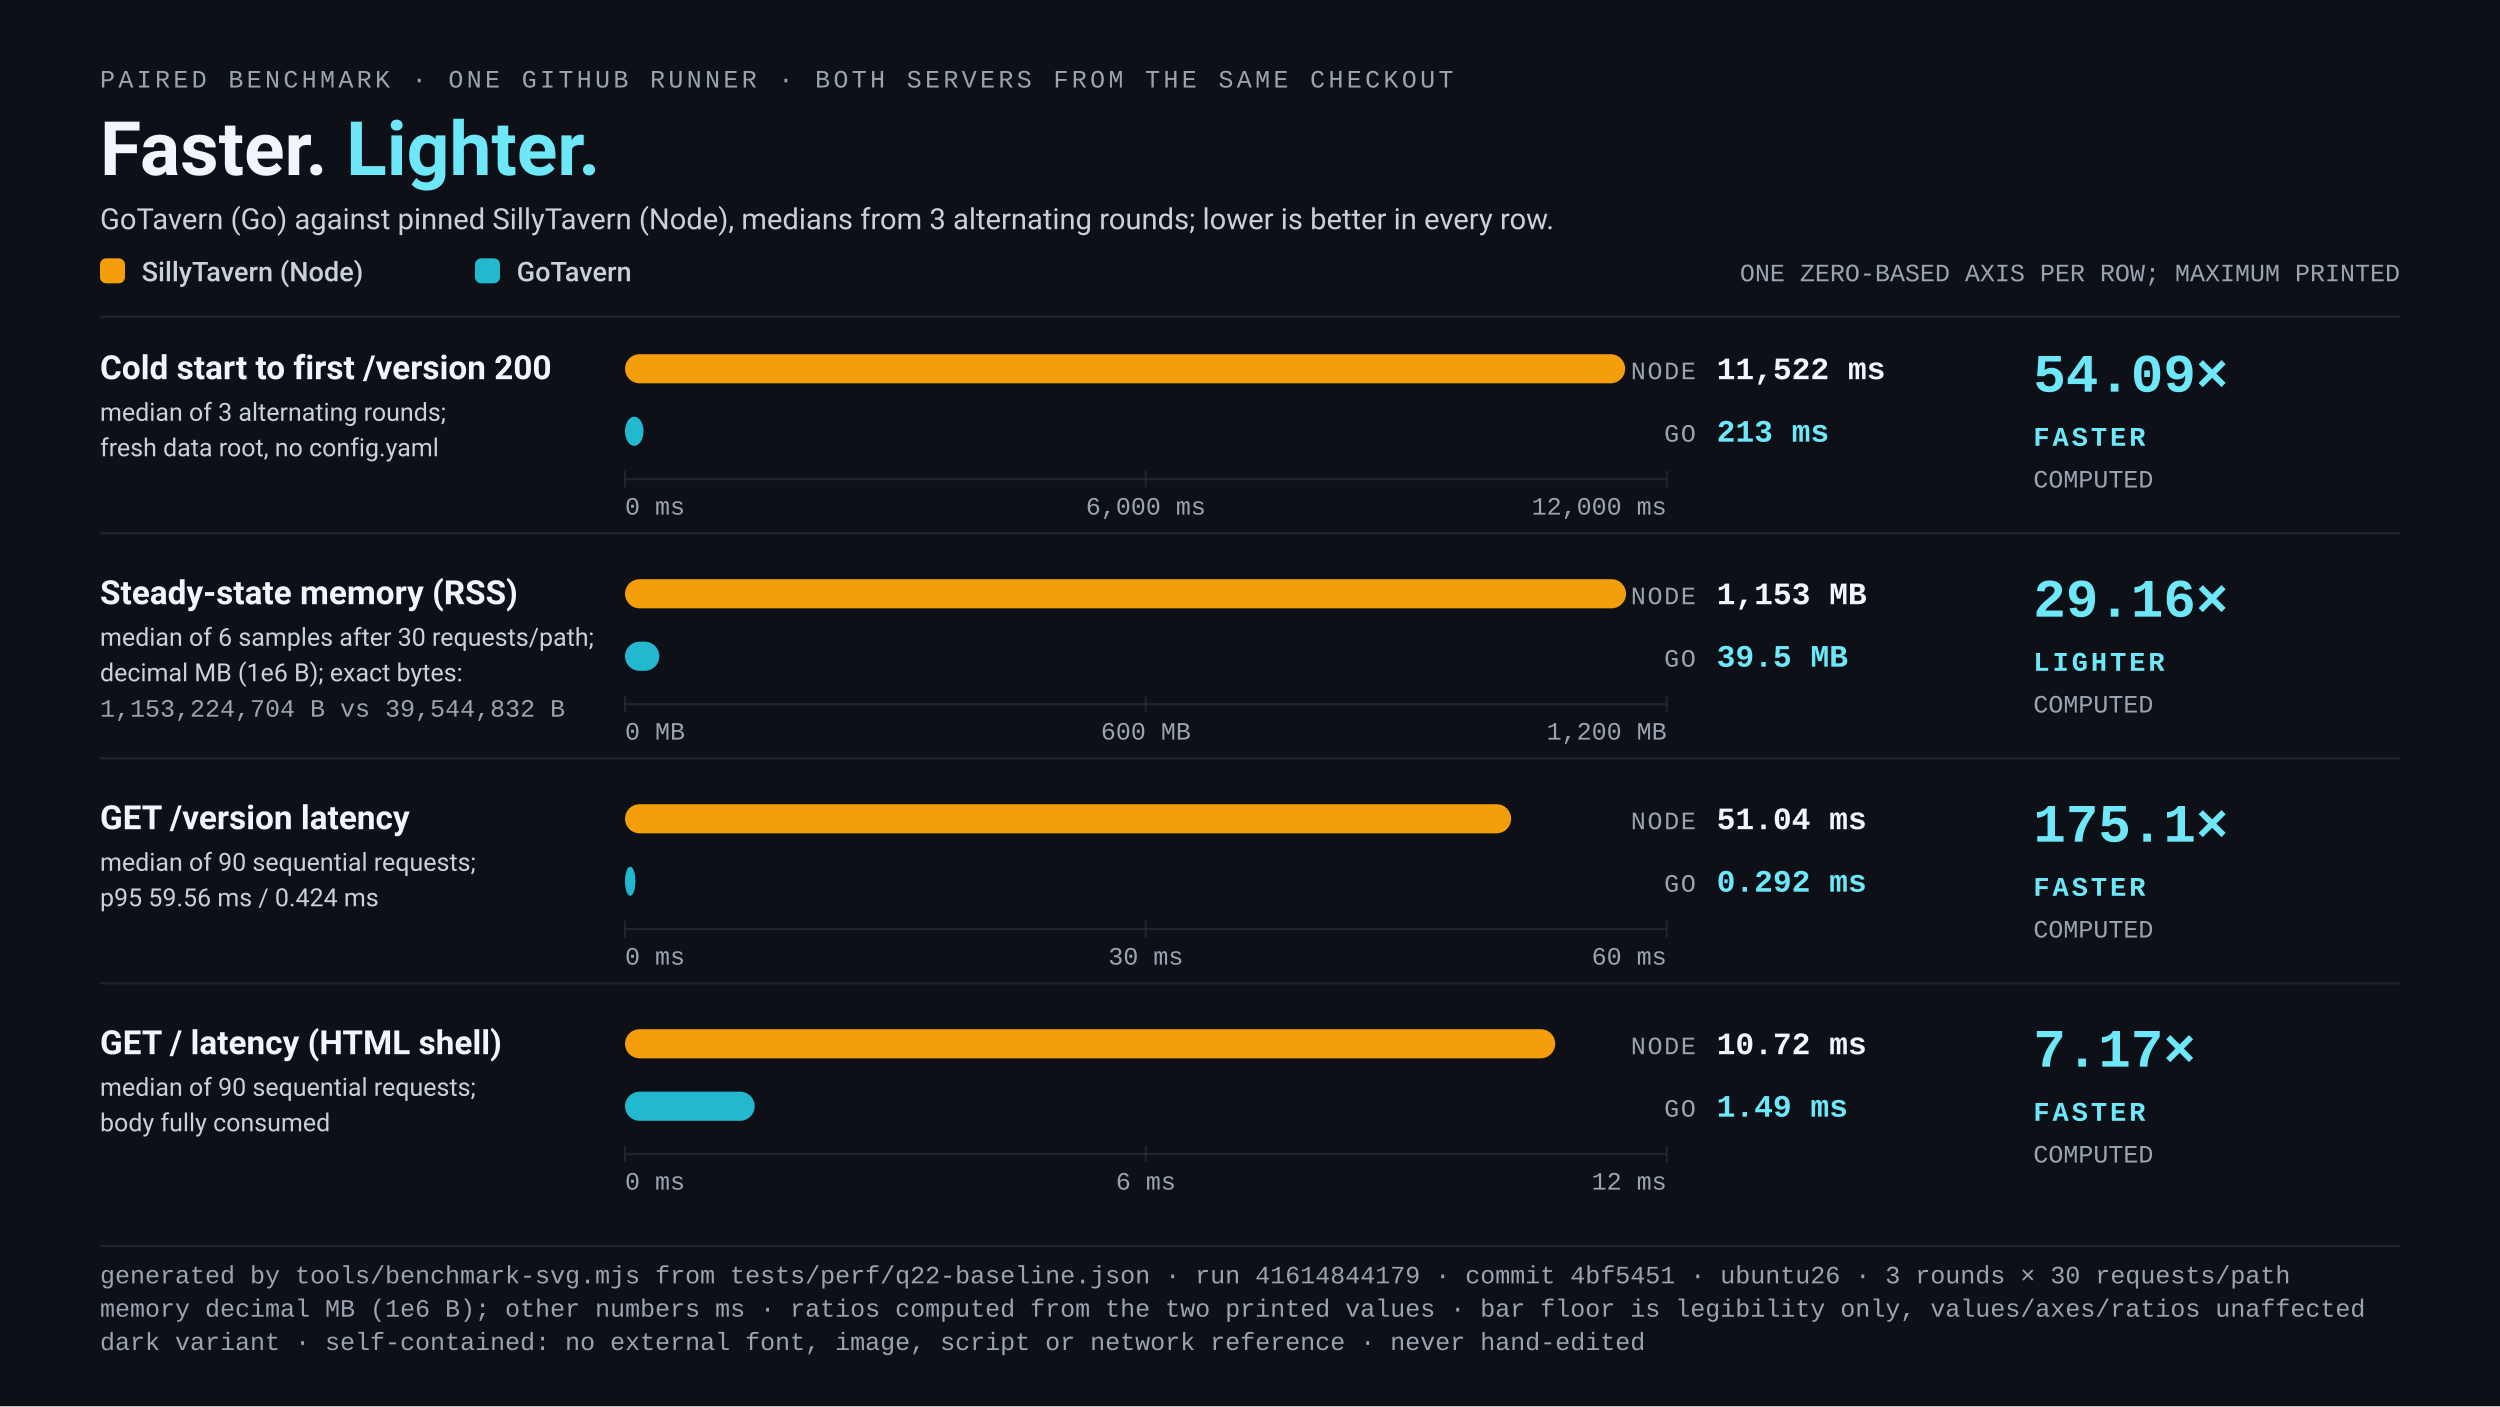
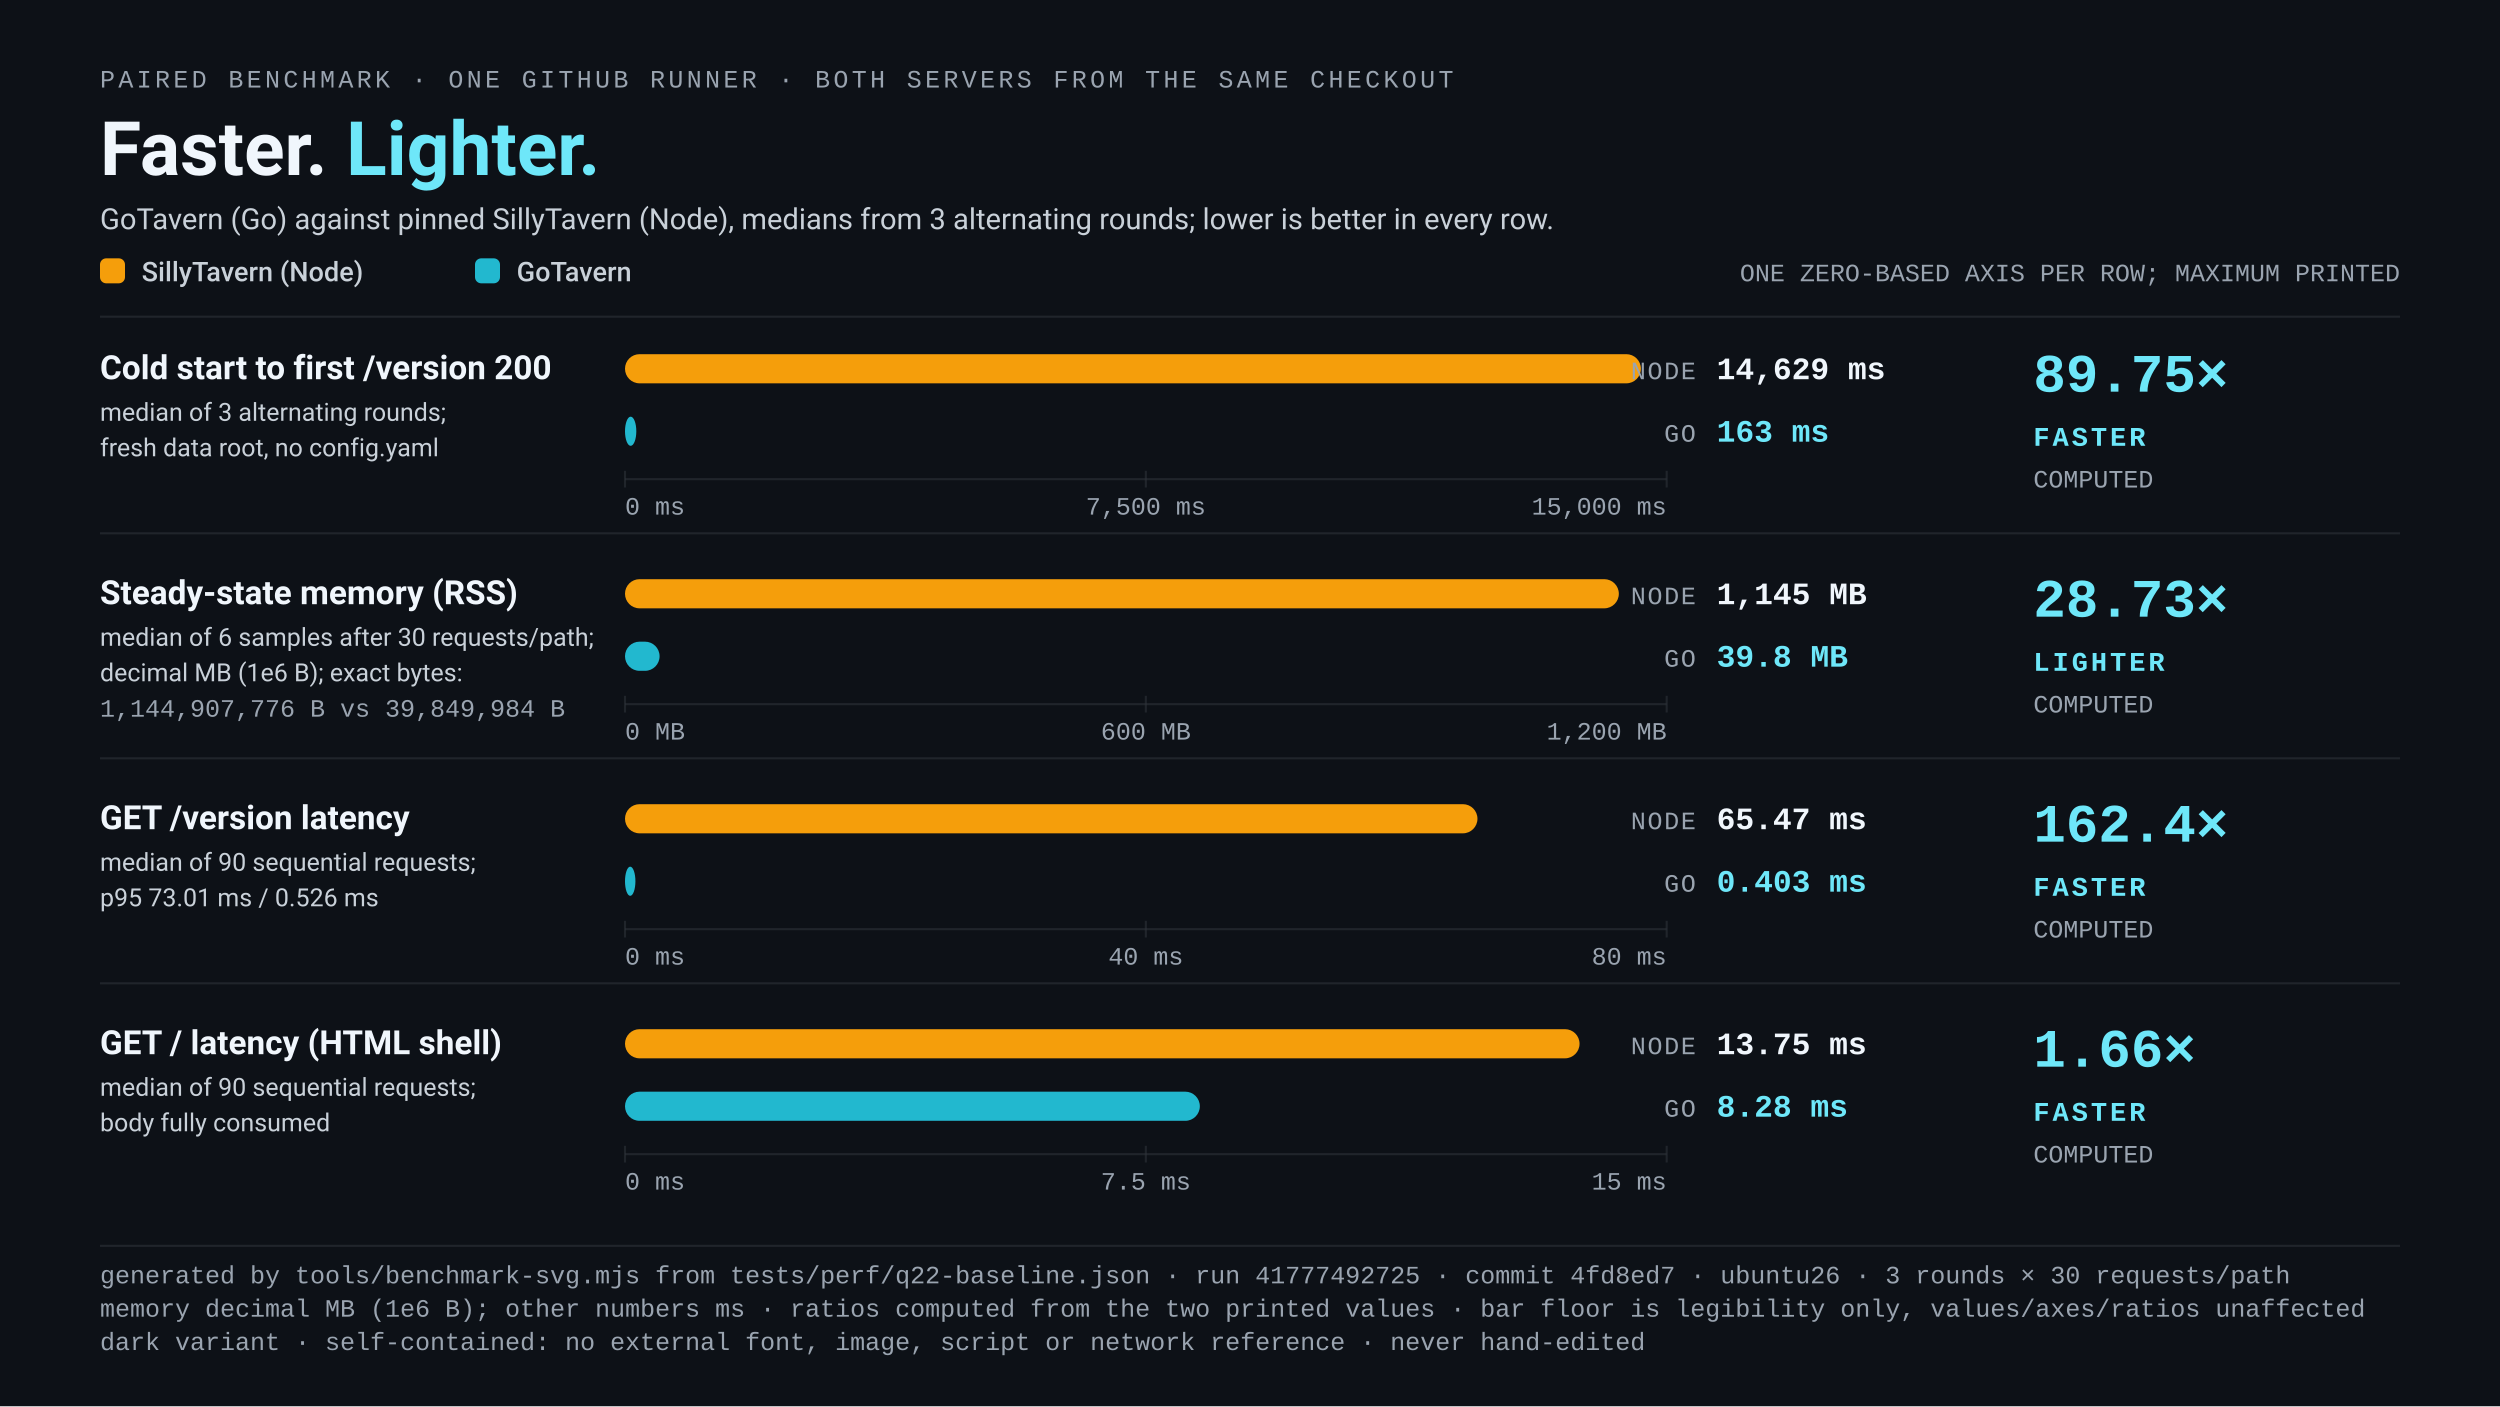
<svg xmlns="http://www.w3.org/2000/svg" width="1200" height="675" viewBox="0 0 1200 675" role="img" aria-labelledby="benchmarkTitle benchmarkDesc">
  <style>
    .page { fill: #0d1117; }
    .kicker { font: 400 12px ui-monospace, "SF Mono", "SFMono-Regular", Menlo, Consolas, "Liberation Mono", monospace; letter-spacing: 1.6px; fill: #9aa4b0; }
    .headline { font: 700 36px -apple-system, BlinkMacSystemFont, "Segoe UI", Roboto, "Helvetica Neue", Arial, sans-serif; fill: #f0f6fc; }
    .headline-accent { font: 700 36px -apple-system, BlinkMacSystemFont, "Segoe UI", Roboto, "Helvetica Neue", Arial, sans-serif; fill: #6ee7f9; }
    .subtitle { font: 400 14px -apple-system, BlinkMacSystemFont, "Segoe UI", Roboto, "Helvetica Neue", Arial, sans-serif; fill: #c9d1d9; }
    .legend { font: 500 13px -apple-system, BlinkMacSystemFont, "Segoe UI", Roboto, "Helvetica Neue", Arial, sans-serif; fill: #c9d1d9; }
    .legend-note { font: 400 12px ui-monospace, "SF Mono", "SFMono-Regular", Menlo, Consolas, "Liberation Mono", monospace; fill: #9aa4b0; }
    .row-label { font: 600 16px -apple-system, BlinkMacSystemFont, "Segoe UI", Roboto, "Helvetica Neue", Arial, sans-serif; fill: #f0f6fc; }
    .row-note { font: 400 12px -apple-system, BlinkMacSystemFont, "Segoe UI", Roboto, "Helvetica Neue", Arial, sans-serif; fill: #c9d1d9; }
    .row-exact { font: 400 12px ui-monospace, "SF Mono", "SFMono-Regular", Menlo, Consolas, "Liberation Mono", monospace; fill: #9aa4b0; }
    .subject-tag { font: 400 12px ui-monospace, "SF Mono", "SFMono-Regular", Menlo, Consolas, "Liberation Mono", monospace; letter-spacing: 0.8px; fill: #9aa4b0; }
    .value { font: 600 15px ui-monospace, "SF Mono", "SFMono-Regular", Menlo, Consolas, "Liberation Mono", monospace; }
    .value-pinned { fill: #f0f6fc; }
    .value-go { fill: #6ee7f9; }
    .axis-tick { font: 400 12px ui-monospace, "SF Mono", "SFMono-Regular", Menlo, Consolas, "Liberation Mono", monospace; fill: #9aa4b0; }
    .ratio { font: 700 26px ui-monospace, "SF Mono", "SFMono-Regular", Menlo, Consolas, "Liberation Mono", monospace; fill: #6ee7f9; }
    .verdict { font: 700 13px ui-monospace, "SF Mono", "SFMono-Regular", Menlo, Consolas, "Liberation Mono", monospace; letter-spacing: 1.4px; fill: #6ee7f9; }
    .footer { font: 400 12px ui-monospace, "SF Mono", "SFMono-Regular", Menlo, Consolas, "Liberation Mono", monospace; fill: #9aa4b0; }
    .hairline { stroke: #30363d; stroke-opacity: 0.55; stroke-width: 1; }
    .tick { stroke: #30363d; stroke-opacity: 0.55; stroke-width: 1; }
    .bar-pinned { fill: #f59e0b; }
    .bar-go { fill: #22b8cf; }
  </style>
  <rect class="page" x="0" y="0" width="1200" height="675" />
  <text class="kicker" x="48" y="42">PAIRED BENCHMARK · ONE GITHUB RUNNER · BOTH SERVERS FROM THE SAME CHECKOUT</text>
  <text class="headline" x="48" y="84">Faster. <tspan class="headline-accent">Lighter.</tspan>
  </text>
  <text class="subtitle" x="48" y="110">GoTavern (Go) against pinned SillyTavern (Node), medians from 3 alternating rounds; lower is better in every row.</text>
  <rect x="48" y="124" width="12" height="12" rx="3" class="bar-pinned" />
  <text class="legend" x="68" y="135">SillyTavern (Node)</text>
  <rect x="228" y="124" width="12" height="12" rx="3" class="bar-go" />
  <text class="legend" x="248" y="135">GoTavern</text>
  <text class="legend-note" x="1152" y="135" text-anchor="end">ONE ZERO-BASED AXIS PER ROW; MAXIMUM PRINTED</text>
  <line class="hairline" x1="48" y1="152" x2="1152" y2="152" />
  <text class="row-label" x="48" y="182">Cold start to first /version 200</text>
  <text class="row-note" x="48" y="202">median of 3 alternating rounds;</text>
  <text class="row-note" x="48" y="219">fresh data root, no config.yaml</text>
-   <rect x="300" y="170" width="480.08" height="14" rx="7" class="bar-pinned" />
-   <rect x="300" y="200" width="8.88" height="14" rx="7" class="bar-go" />
+   <rect x="300" y="170" width="487.63" height="14" rx="7" class="bar-pinned" />
+   <rect x="300" y="200" width="5.43" height="14" rx="7" class="bar-go" />
  <line class="tick" x1="300" y1="230" x2="800" y2="230" />
  <line class="tick" x1="300" y1="226" x2="300" y2="234" />
  <line class="tick" x1="550" y1="226" x2="550" y2="234" />
  <line class="tick" x1="800" y1="226" x2="800" y2="234" />
  <text class="axis-tick" x="300" y="247">0 ms</text>
-   <text class="axis-tick" x="550" y="247" text-anchor="middle">6,000 ms</text>
-   <text class="axis-tick" x="800" y="247" text-anchor="end">12,000 ms</text>
+   <text class="axis-tick" x="550" y="247" text-anchor="middle">7,500 ms</text>
+   <text class="axis-tick" x="800" y="247" text-anchor="end">15,000 ms</text>
  <text class="subject-tag" x="814" y="182" text-anchor="end">NODE</text>
-   <text class="value value-pinned" x="824" y="182">11,522 ms</text>
+   <text class="value value-pinned" x="824" y="182">14,629 ms</text>
  <text class="subject-tag" x="814" y="212" text-anchor="end">GO</text>
-   <text class="value value-go" x="824" y="212">213 ms</text>
-   <text class="ratio" x="976" y="188">54.09×</text>
+   <text class="value value-go" x="824" y="212">163 ms</text>
+   <text class="ratio" x="976" y="188">89.75×</text>
  <text class="verdict" x="976" y="214">FASTER</text>
  <text class="legend-note" x="976" y="234">COMPUTED</text>
  <line class="hairline" x1="48" y1="256" x2="1152" y2="256" />
  <text class="row-label" x="48" y="290">Steady-state memory (RSS)</text>
  <text class="row-note" x="48" y="310">median of 6 samples after 30 requests/path;</text>
  <text class="row-note" x="48" y="327">decimal MB (1e6 B); exact bytes:</text>
-   <text class="row-exact" x="48" y="344">1,153,224,704 B vs 39,544,832 B</text>
-   <rect x="300" y="278" width="480.51" height="14" rx="7" class="bar-pinned" />
-   <rect x="300" y="308" width="16.48" height="14" rx="7" class="bar-go" />
+   <text class="row-exact" x="48" y="344">1,144,907,776 B vs 39,849,984 B</text>
+   <rect x="300" y="278" width="477.04" height="14" rx="7" class="bar-pinned" />
+   <rect x="300" y="308" width="16.60" height="14" rx="7" class="bar-go" />
  <line class="tick" x1="300" y1="338" x2="800" y2="338" />
  <line class="tick" x1="300" y1="334" x2="300" y2="342" />
  <line class="tick" x1="550" y1="334" x2="550" y2="342" />
  <line class="tick" x1="800" y1="334" x2="800" y2="342" />
  <text class="axis-tick" x="300" y="355">0 MB</text>
  <text class="axis-tick" x="550" y="355" text-anchor="middle">600 MB</text>
  <text class="axis-tick" x="800" y="355" text-anchor="end">1,200 MB</text>
  <text class="subject-tag" x="814" y="290" text-anchor="end">NODE</text>
-   <text class="value value-pinned" x="824" y="290">1,153 MB</text>
+   <text class="value value-pinned" x="824" y="290">1,145 MB</text>
  <text class="subject-tag" x="814" y="320" text-anchor="end">GO</text>
-   <text class="value value-go" x="824" y="320">39.5 MB</text>
-   <text class="ratio" x="976" y="296">29.16×</text>
+   <text class="value value-go" x="824" y="320">39.8 MB</text>
+   <text class="ratio" x="976" y="296">28.73×</text>
  <text class="verdict" x="976" y="322">LIGHTER</text>
  <text class="legend-note" x="976" y="342">COMPUTED</text>
  <line class="hairline" x1="48" y1="364" x2="1152" y2="364" />
  <text class="row-label" x="48" y="398">GET /version latency</text>
  <text class="row-note" x="48" y="418">median of 90 sequential requests;</text>
-   <text class="row-note" x="48" y="435">p95 59.56 ms / 0.424 ms</text>
-   <rect x="300" y="386" width="425.35" height="14" rx="7" class="bar-pinned" />
+   <text class="row-note" x="48" y="435">p95 73.01 ms / 0.526 ms</text>
+   <rect x="300" y="386" width="409.18" height="14" rx="7" class="bar-pinned" />
  <rect x="300" y="416" width="5.00" height="14" rx="7" class="bar-go" />
  <line class="tick" x1="300" y1="446" x2="800" y2="446" />
  <line class="tick" x1="300" y1="442" x2="300" y2="450" />
  <line class="tick" x1="550" y1="442" x2="550" y2="450" />
  <line class="tick" x1="800" y1="442" x2="800" y2="450" />
  <text class="axis-tick" x="300" y="463">0 ms</text>
-   <text class="axis-tick" x="550" y="463" text-anchor="middle">30 ms</text>
-   <text class="axis-tick" x="800" y="463" text-anchor="end">60 ms</text>
+   <text class="axis-tick" x="550" y="463" text-anchor="middle">40 ms</text>
+   <text class="axis-tick" x="800" y="463" text-anchor="end">80 ms</text>
  <text class="subject-tag" x="814" y="398" text-anchor="end">NODE</text>
-   <text class="value value-pinned" x="824" y="398">51.04 ms</text>
+   <text class="value value-pinned" x="824" y="398">65.47 ms</text>
  <text class="subject-tag" x="814" y="428" text-anchor="end">GO</text>
-   <text class="value value-go" x="824" y="428">0.292 ms</text>
-   <text class="ratio" x="976" y="404">175.1×</text>
+   <text class="value value-go" x="824" y="428">0.403 ms</text>
+   <text class="ratio" x="976" y="404">162.4×</text>
  <text class="verdict" x="976" y="430">FASTER</text>
  <text class="legend-note" x="976" y="450">COMPUTED</text>
  <line class="hairline" x1="48" y1="472" x2="1152" y2="472" />
  <text class="row-label" x="48" y="506">GET / latency (HTML shell)</text>
  <text class="row-note" x="48" y="526">median of 90 sequential requests;</text>
  <text class="row-note" x="48" y="543">body fully consumed</text>
-   <rect x="300" y="494" width="446.52" height="14" rx="7" class="bar-pinned" />
-   <rect x="300" y="524" width="62.25" height="14" rx="7" class="bar-go" />
+   <rect x="300" y="494" width="458.18" height="14" rx="7" class="bar-pinned" />
+   <rect x="300" y="524" width="275.92" height="14" rx="7" class="bar-go" />
  <line class="tick" x1="300" y1="554" x2="800" y2="554" />
  <line class="tick" x1="300" y1="550" x2="300" y2="558" />
  <line class="tick" x1="550" y1="550" x2="550" y2="558" />
  <line class="tick" x1="800" y1="550" x2="800" y2="558" />
  <text class="axis-tick" x="300" y="571">0 ms</text>
-   <text class="axis-tick" x="550" y="571" text-anchor="middle">6 ms</text>
-   <text class="axis-tick" x="800" y="571" text-anchor="end">12 ms</text>
+   <text class="axis-tick" x="550" y="571" text-anchor="middle">7.5 ms</text>
+   <text class="axis-tick" x="800" y="571" text-anchor="end">15 ms</text>
  <text class="subject-tag" x="814" y="506" text-anchor="end">NODE</text>
-   <text class="value value-pinned" x="824" y="506">10.72 ms</text>
+   <text class="value value-pinned" x="824" y="506">13.75 ms</text>
  <text class="subject-tag" x="814" y="536" text-anchor="end">GO</text>
-   <text class="value value-go" x="824" y="536">1.49 ms</text>
-   <text class="ratio" x="976" y="512">7.17×</text>
+   <text class="value value-go" x="824" y="536">8.28 ms</text>
+   <text class="ratio" x="976" y="512">1.66×</text>
  <text class="verdict" x="976" y="538">FASTER</text>
  <text class="legend-note" x="976" y="558">COMPUTED</text>
  <line class="hairline" x1="48" y1="598" x2="1152" y2="598" />
-   <text class="footer" x="48" y="616">generated by tools/benchmark-svg.mjs from tests/perf/q22-baseline.json · run 41614844179 · commit 4bf5451 · ubuntu26 · 3 rounds × 30 requests/path</text>
+   <text class="footer" x="48" y="616">generated by tools/benchmark-svg.mjs from tests/perf/q22-baseline.json · run 41777492725 · commit 4fd8ed7 · ubuntu26 · 3 rounds × 30 requests/path</text>
  <text class="footer" x="48" y="632">memory decimal MB (1e6 B); other numbers ms · ratios computed from the two printed values · bar floor is legibility only, values/axes/ratios unaffected</text>
  <text class="footer" x="48" y="648">dark variant · self-contained: no external font, image, script or network reference · never hand-edited</text>
</svg>
